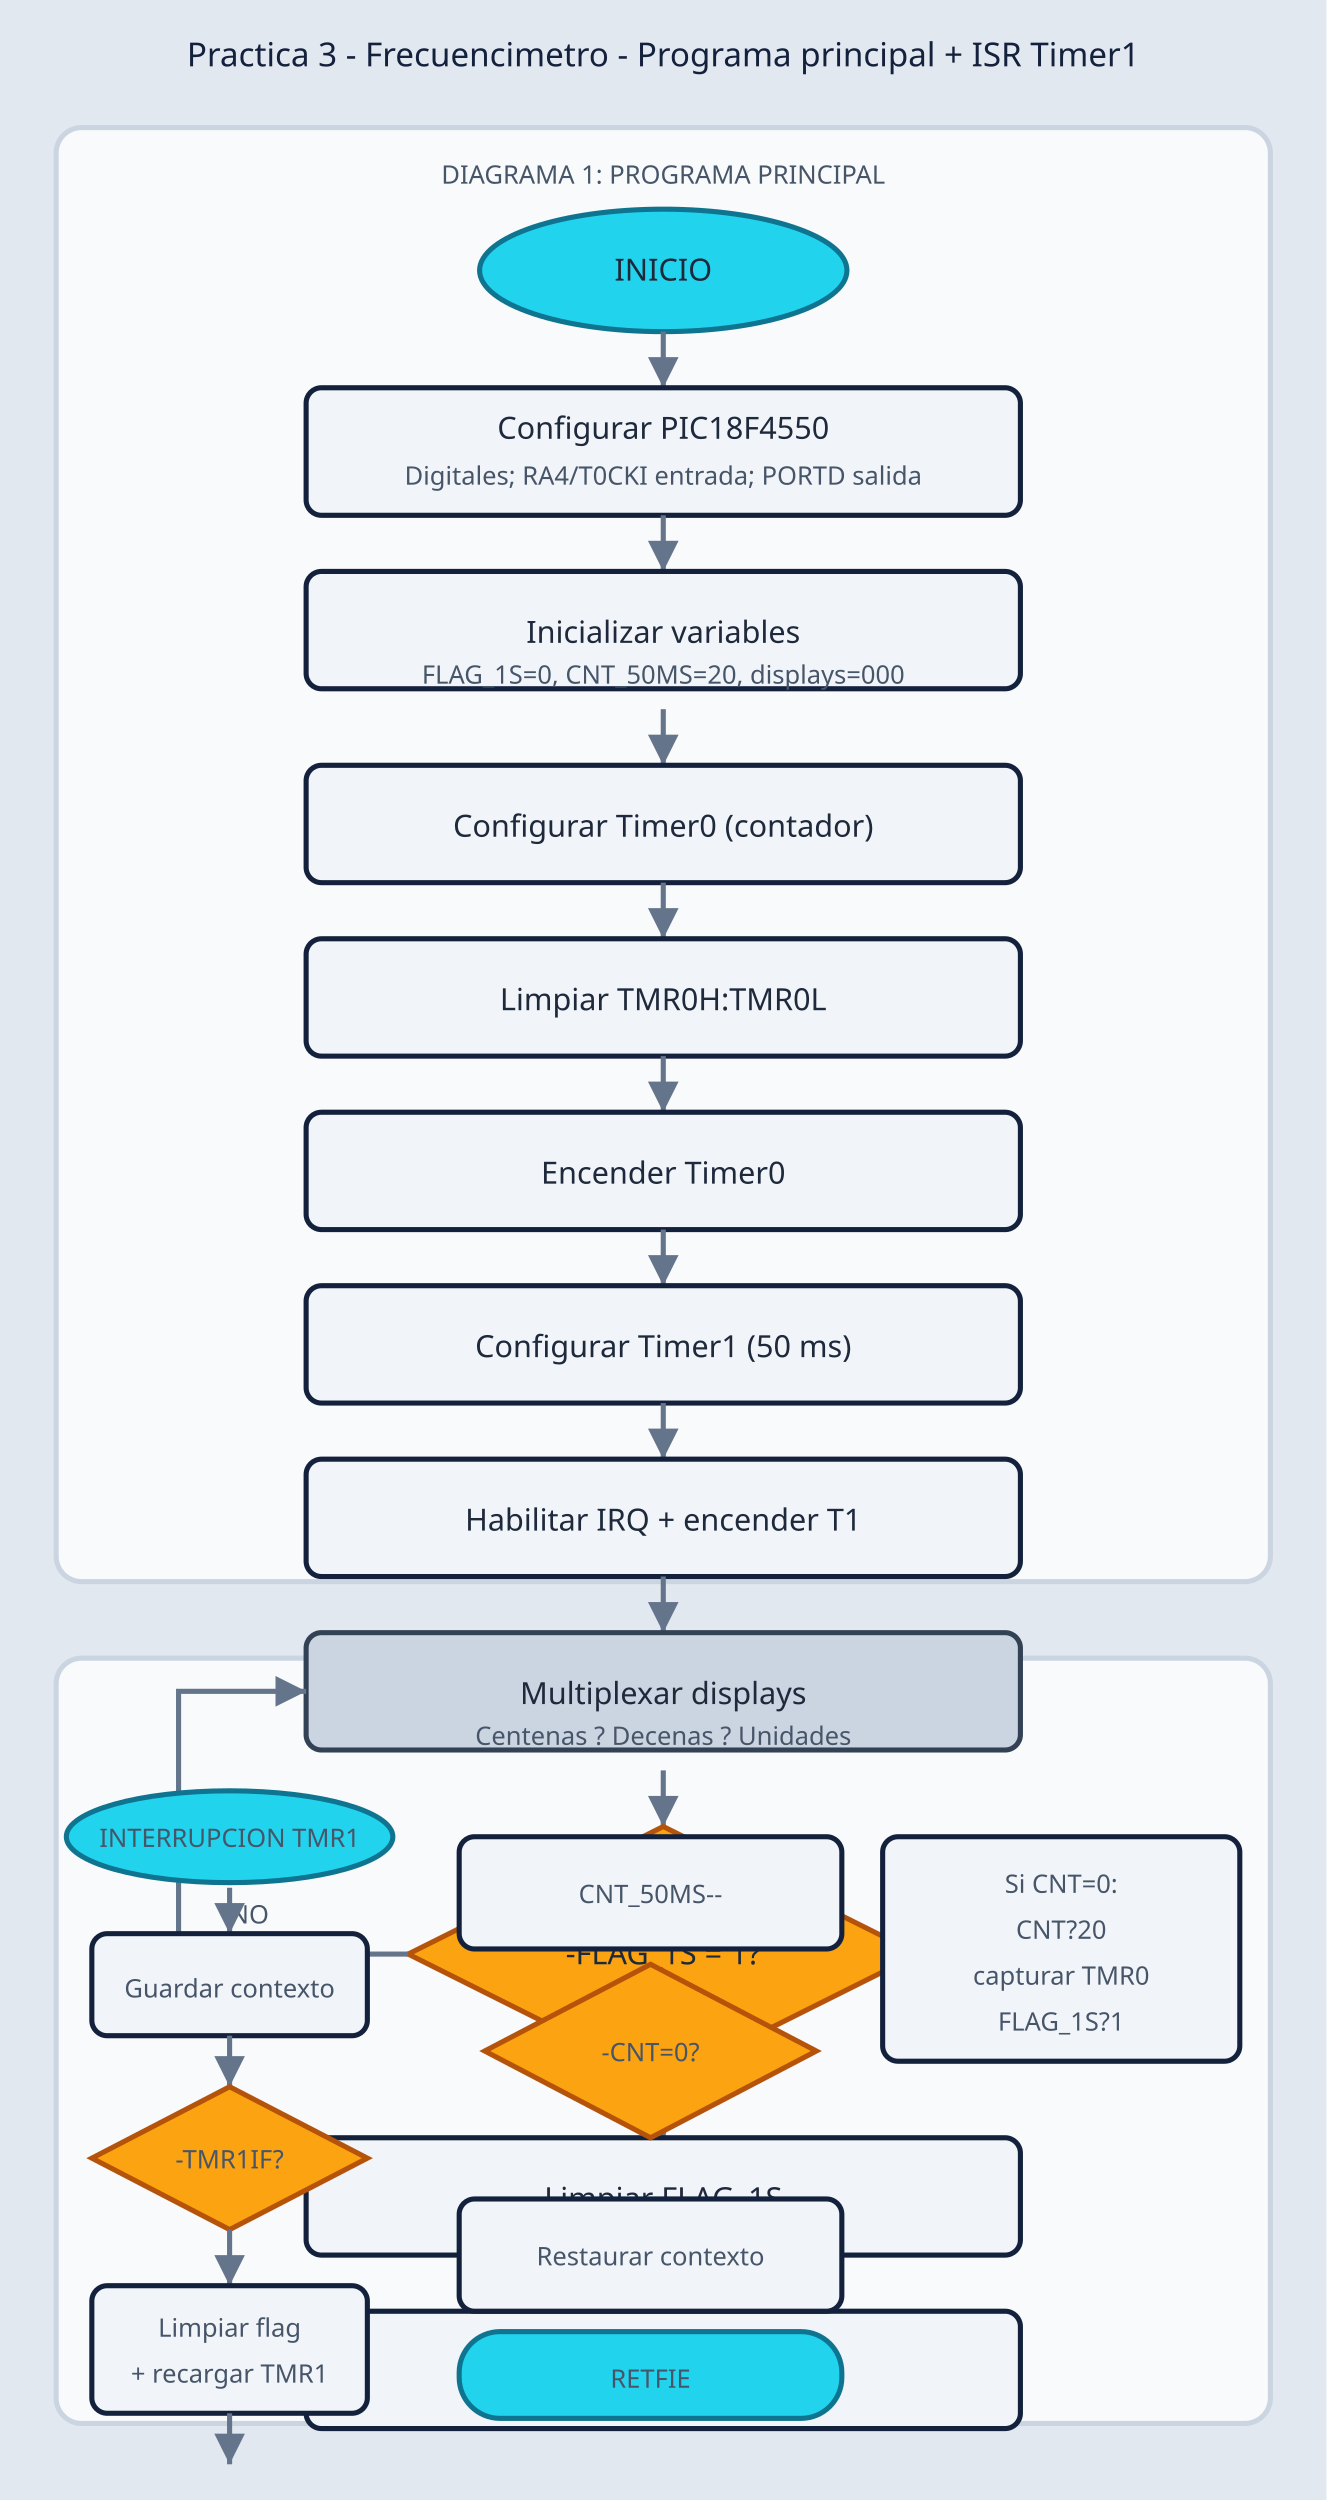
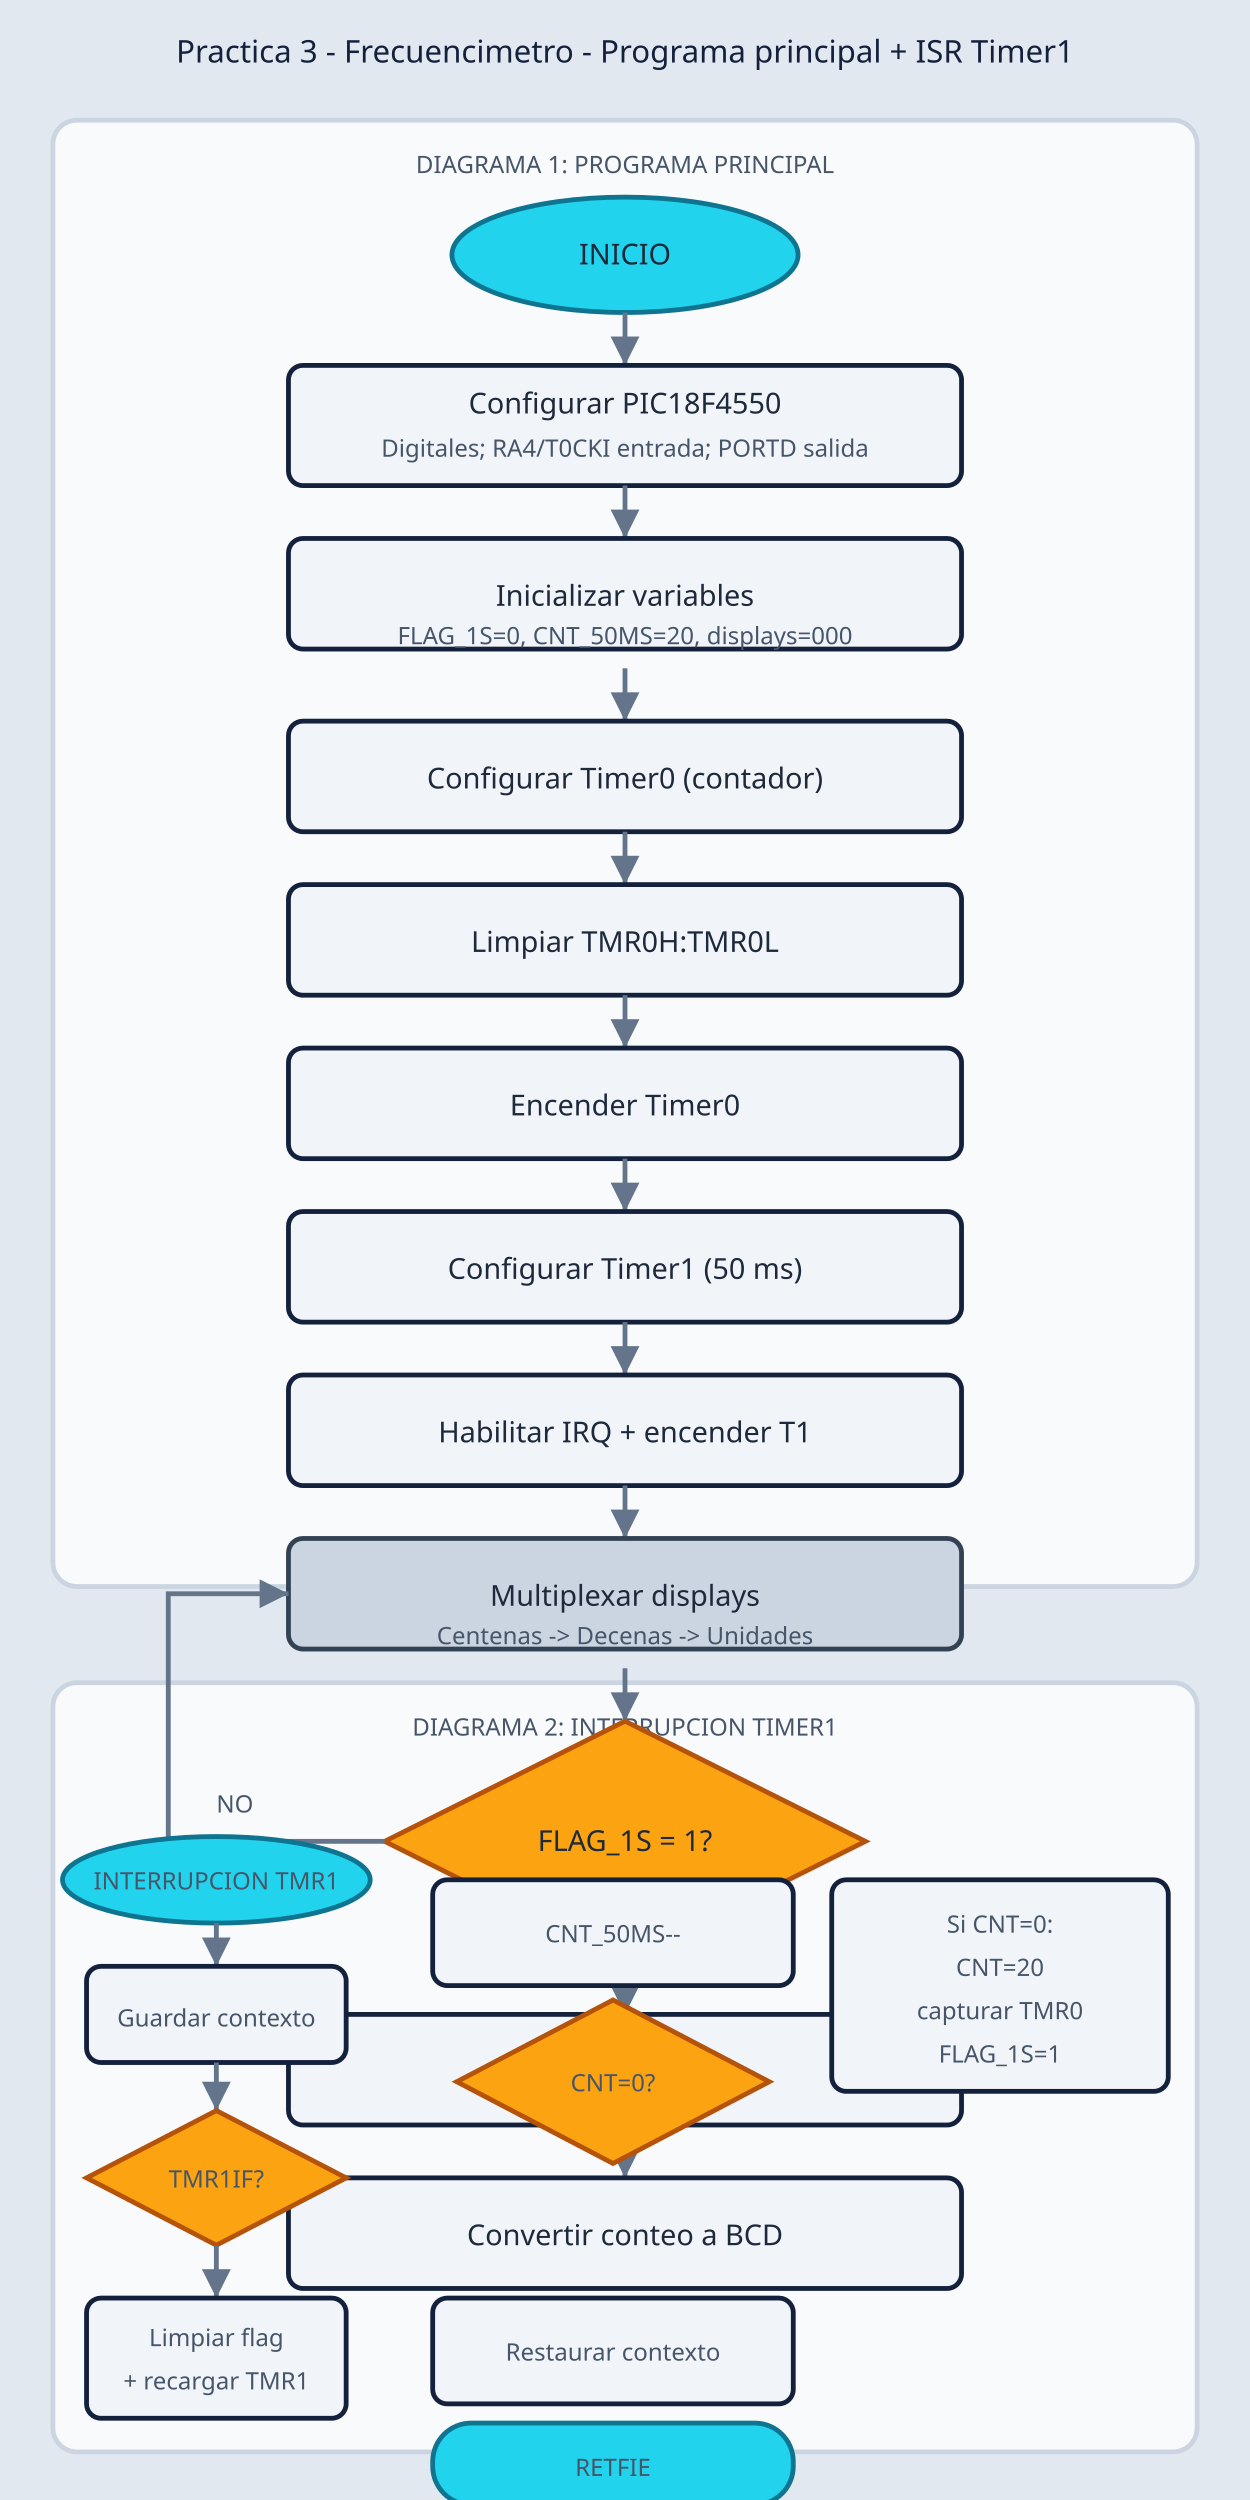
- <svg xmlns="http://www.w3.org/2000/svg" viewBox="0 0 520 980" role="img" aria-label="Diagrama de flujo Practica 3 - Frecuencimetro (principal + ISR Timer1)">
-   <rect width="520" height="980" fill="#e2e8f0" />
+ <svg xmlns="http://www.w3.org/2000/svg" viewBox="0 0 520 1040" role="img" aria-label="Diagrama de flujo Practica 3 - Frecuencimetro (principal + ISR Timer1)">
+   <rect width="520" height="1040" fill="#e2e8f0" />
  <defs>
    <style>
      .title { font: 13px sans-serif; fill: #14213d; }
      .label { font: 12px sans-serif; fill: #1e293b; }
      .small { font: 10px sans-serif; fill: #475569; }
      .start { fill: #22d3ee; stroke: #0e7490; stroke-width: 2; }
      .proc { fill: #f1f5f9; stroke: #14213d; stroke-width: 2; }
      .io { fill: #cbd5e1; stroke: #334155; stroke-width: 2; }
      .dec { fill: #fca311; stroke: #b45309; stroke-width: 2; }
      .arrow { stroke: #64748b; stroke-width: 2; fill: none; marker-end: url(#arr); }
      .lane { fill: #f8fafc; stroke: #cbd5e1; stroke-width: 2; }
    </style>
    <marker id="arr" markerWidth="8" markerHeight="8" refX="6" refY="3" orient="auto">
      <path d="M0,0 L6,3 L0,6 Z" fill="#64748b" />
    </marker>
  </defs>
  <text x="260" y="26" text-anchor="middle" class="title">Practica 3 - Frecuencimetro - Programa principal + ISR Timer1</text>
-   <rect x="22" y="50" width="476" height="570" rx="10" class="lane" />
+   <rect x="22" y="50" width="476" height="610" rx="10" class="lane" />
  <text x="260" y="72" text-anchor="middle" class="small">DIAGRAMA 1: PROGRAMA PRINCIPAL</text>
-   <rect x="22" y="650" width="476" height="300" rx="10" class="lane" />
-   <text x="260" y="672" text-anchor="middle" class="small">DIAGRAMA 2: INTERRUPCION TIMER1</text>
+   <rect x="22" y="700" width="476" height="320" rx="10" class="lane" />
+   <text x="260" y="722" text-anchor="middle" class="small">DIAGRAMA 2: INTERRUPCION TIMER1</text>
  <ellipse cx="260" cy="106" rx="72" ry="24" class="start" />
  <text x="260" y="110" text-anchor="middle" class="label">INICIO</text>
  <line x1="260" y1="130" x2="260" y2="152" class="arrow" />
  <rect x="120" y="152" width="280" height="50" rx="6" class="proc" />
  <text x="260" y="172" text-anchor="middle" class="label">Configurar PIC18F4550</text>
  <text x="260" y="190" text-anchor="middle" class="small">Digitales; RA4/T0CKI entrada; PORTD salida</text>
  <line x1="260" y1="202" x2="260" y2="224" class="arrow" />
  <rect x="120" y="224" width="280" height="46" rx="6" class="proc" />
  <text x="260" y="252" text-anchor="middle" class="label">Inicializar variables</text>
  <text x="260" y="268" text-anchor="middle" class="small">FLAG_1S=0, CNT_50MS=20, displays=000</text>
  <line x1="260" y1="278" x2="260" y2="300" class="arrow" />
  <rect x="120" y="300" width="280" height="46" rx="6" class="proc" />
  <text x="260" y="328" text-anchor="middle" class="label">Configurar Timer0 (contador)</text>
  <line x1="260" y1="346" x2="260" y2="368" class="arrow" />
  <rect x="120" y="368" width="280" height="46" rx="6" class="proc" />
  <text x="260" y="396" text-anchor="middle" class="label">Limpiar TMR0H:TMR0L</text>
  <line x1="260" y1="414" x2="260" y2="436" class="arrow" />
  <rect x="120" y="436" width="280" height="46" rx="6" class="proc" />
  <text x="260" y="464" text-anchor="middle" class="label">Encender Timer0</text>
  <line x1="260" y1="482" x2="260" y2="504" class="arrow" />
  <rect x="120" y="504" width="280" height="46" rx="6" class="proc" />
  <text x="260" y="532" text-anchor="middle" class="label">Configurar Timer1 (50 ms)</text>
  <line x1="260" y1="550" x2="260" y2="572" class="arrow" />
  <rect x="120" y="572" width="280" height="46" rx="6" class="proc" />
  <text x="260" y="600" text-anchor="middle" class="label">Habilitar IRQ + encender T1</text>
  <line x1="260" y1="618" x2="260" y2="640" class="arrow" />
  <rect x="120" y="640" width="280" height="46" rx="6" class="io" />
  <text x="260" y="668" text-anchor="middle" class="label">Multiplexar displays</text>
-   <text x="260" y="684" text-anchor="middle" class="small">Centenas ? Decenas ? Unidades</text>
+   <text x="260" y="684" text-anchor="middle" class="small">Centenas -&gt; Decenas -&gt; Unidades</text>
  <line x1="260" y1="694" x2="260" y2="716" class="arrow" />
  <polygon points="260,716 360,766 260,816 160,766" class="dec" />
-   <text x="260" y="770" text-anchor="middle" class="label">-FLAG_1S = 1?</text>
+   <text x="260" y="770" text-anchor="middle" class="label">FLAG_1S = 1?</text>
  <path d="M 160 766 L 70 766 L 70 663 L 120 663" class="arrow" />
  <text x="90" y="754" class="small">NO</text>
  <line x1="260" y1="816" x2="260" y2="838" class="arrow" />
  <rect x="120" y="838" width="280" height="46" rx="6" class="proc" />
  <text x="260" y="866" text-anchor="middle" class="label">Limpiar FLAG_1S</text>
  <line x1="260" y1="884" x2="260" y2="906" class="arrow" />
  <rect x="120" y="906" width="280" height="46" rx="6" class="proc" />
  <text x="260" y="934" text-anchor="middle" class="label">Convertir conteo a BCD</text>
-   <ellipse cx="90" cy="720" rx="64" ry="18" class="start" />
-   <text x="90" y="724" text-anchor="middle" class="small">INTERRUPCION TMR1</text>
-   <line x1="90" y1="740" x2="90" y2="758" class="arrow" />
-   <rect x="36" y="758" width="108" height="40" rx="6" class="proc" />
-   <text x="90" y="783" text-anchor="middle" class="small">Guardar contexto</text>
-   <line x1="90" y1="798" x2="90" y2="818" class="arrow" />
-   <polygon points="90,818 144,846 90,874 36,846" class="dec" />
-   <text x="90" y="850" text-anchor="middle" class="small">-TMR1IF?</text>
-   <line x1="90" y1="874" x2="90" y2="896" class="arrow" />
-   <rect x="36" y="896" width="108" height="50" rx="6" class="proc" />
-   <text x="90" y="916" text-anchor="middle" class="small">Limpiar flag</text>
-   <text x="90" y="934" text-anchor="middle" class="small">+ recargar TMR1</text>
-   <line x1="90" y1="946" x2="90" y2="966" class="arrow" />
-   <rect x="180" y="720" width="150" height="44" rx="6" class="proc" />
-   <text x="255" y="746" text-anchor="middle" class="small">CNT_50MS--</text>
-   <polygon points="255,770 320,804 255,838 190,804" class="dec" />
-   <text x="255" y="808" text-anchor="middle" class="small">-CNT=0?</text>
-   <rect x="346" y="720" width="140" height="88" rx="6" class="proc" />
-   <text x="416" y="742" text-anchor="middle" class="small">Si CNT=0:</text>
-   <text x="416" y="760" text-anchor="middle" class="small">CNT?20</text>
-   <text x="416" y="778" text-anchor="middle" class="small">capturar TMR0</text>
-   <text x="416" y="796" text-anchor="middle" class="small">FLAG_1S?1</text>
-   <rect x="180" y="862" width="150" height="44" rx="6" class="proc" />
-   <text x="255" y="888" text-anchor="middle" class="small">Restaurar contexto</text>
-   <rect x="180" y="914" width="150" height="34" rx="16" class="start" />
-   <text x="255" y="936" text-anchor="middle" class="small">RETFIE</text>
+   <ellipse cx="90" cy="782" rx="64" ry="18" class="start" />
+   <text x="90" y="786" text-anchor="middle" class="small">INTERRUPCION TMR1</text>
+   <line x1="90" y1="800" x2="90" y2="818" class="arrow" />
+   <rect x="36" y="818" width="108" height="40" rx="6" class="proc" />
+   <text x="90" y="843" text-anchor="middle" class="small">Guardar contexto</text>
+   <line x1="90" y1="858" x2="90" y2="878" class="arrow" />
+   <polygon points="90,878 144,906 90,934 36,906" class="dec" />
+   <text x="90" y="910" text-anchor="middle" class="small">TMR1IF?</text>
+   <line x1="90" y1="934" x2="90" y2="956" class="arrow" />
+   <rect x="36" y="956" width="108" height="50" rx="6" class="proc" />
+   <text x="90" y="976" text-anchor="middle" class="small">Limpiar flag</text>
+   <text x="90" y="994" text-anchor="middle" class="small">+ recargar TMR1</text>
+   <rect x="180" y="782" width="150" height="44" rx="6" class="proc" />
+   <text x="255" y="808" text-anchor="middle" class="small">CNT_50MS--</text>
+   <polygon points="255,832 320,866 255,900 190,866" class="dec" />
+   <text x="255" y="870" text-anchor="middle" class="small">CNT=0?</text>
+   <rect x="346" y="782" width="140" height="88" rx="6" class="proc" />
+   <text x="416" y="804" text-anchor="middle" class="small">Si CNT=0:</text>
+   <text x="416" y="822" text-anchor="middle" class="small">CNT=20</text>
+   <text x="416" y="840" text-anchor="middle" class="small">capturar TMR0</text>
+   <text x="416" y="858" text-anchor="middle" class="small">FLAG_1S=1</text>
+   <rect x="180" y="956" width="150" height="44" rx="6" class="proc" />
+   <text x="255" y="982" text-anchor="middle" class="small">Restaurar contexto</text>
+   <rect x="180" y="1008" width="150" height="34" rx="16" class="start" />
+   <text x="255" y="1030" text-anchor="middle" class="small">RETFIE</text>
</svg>
